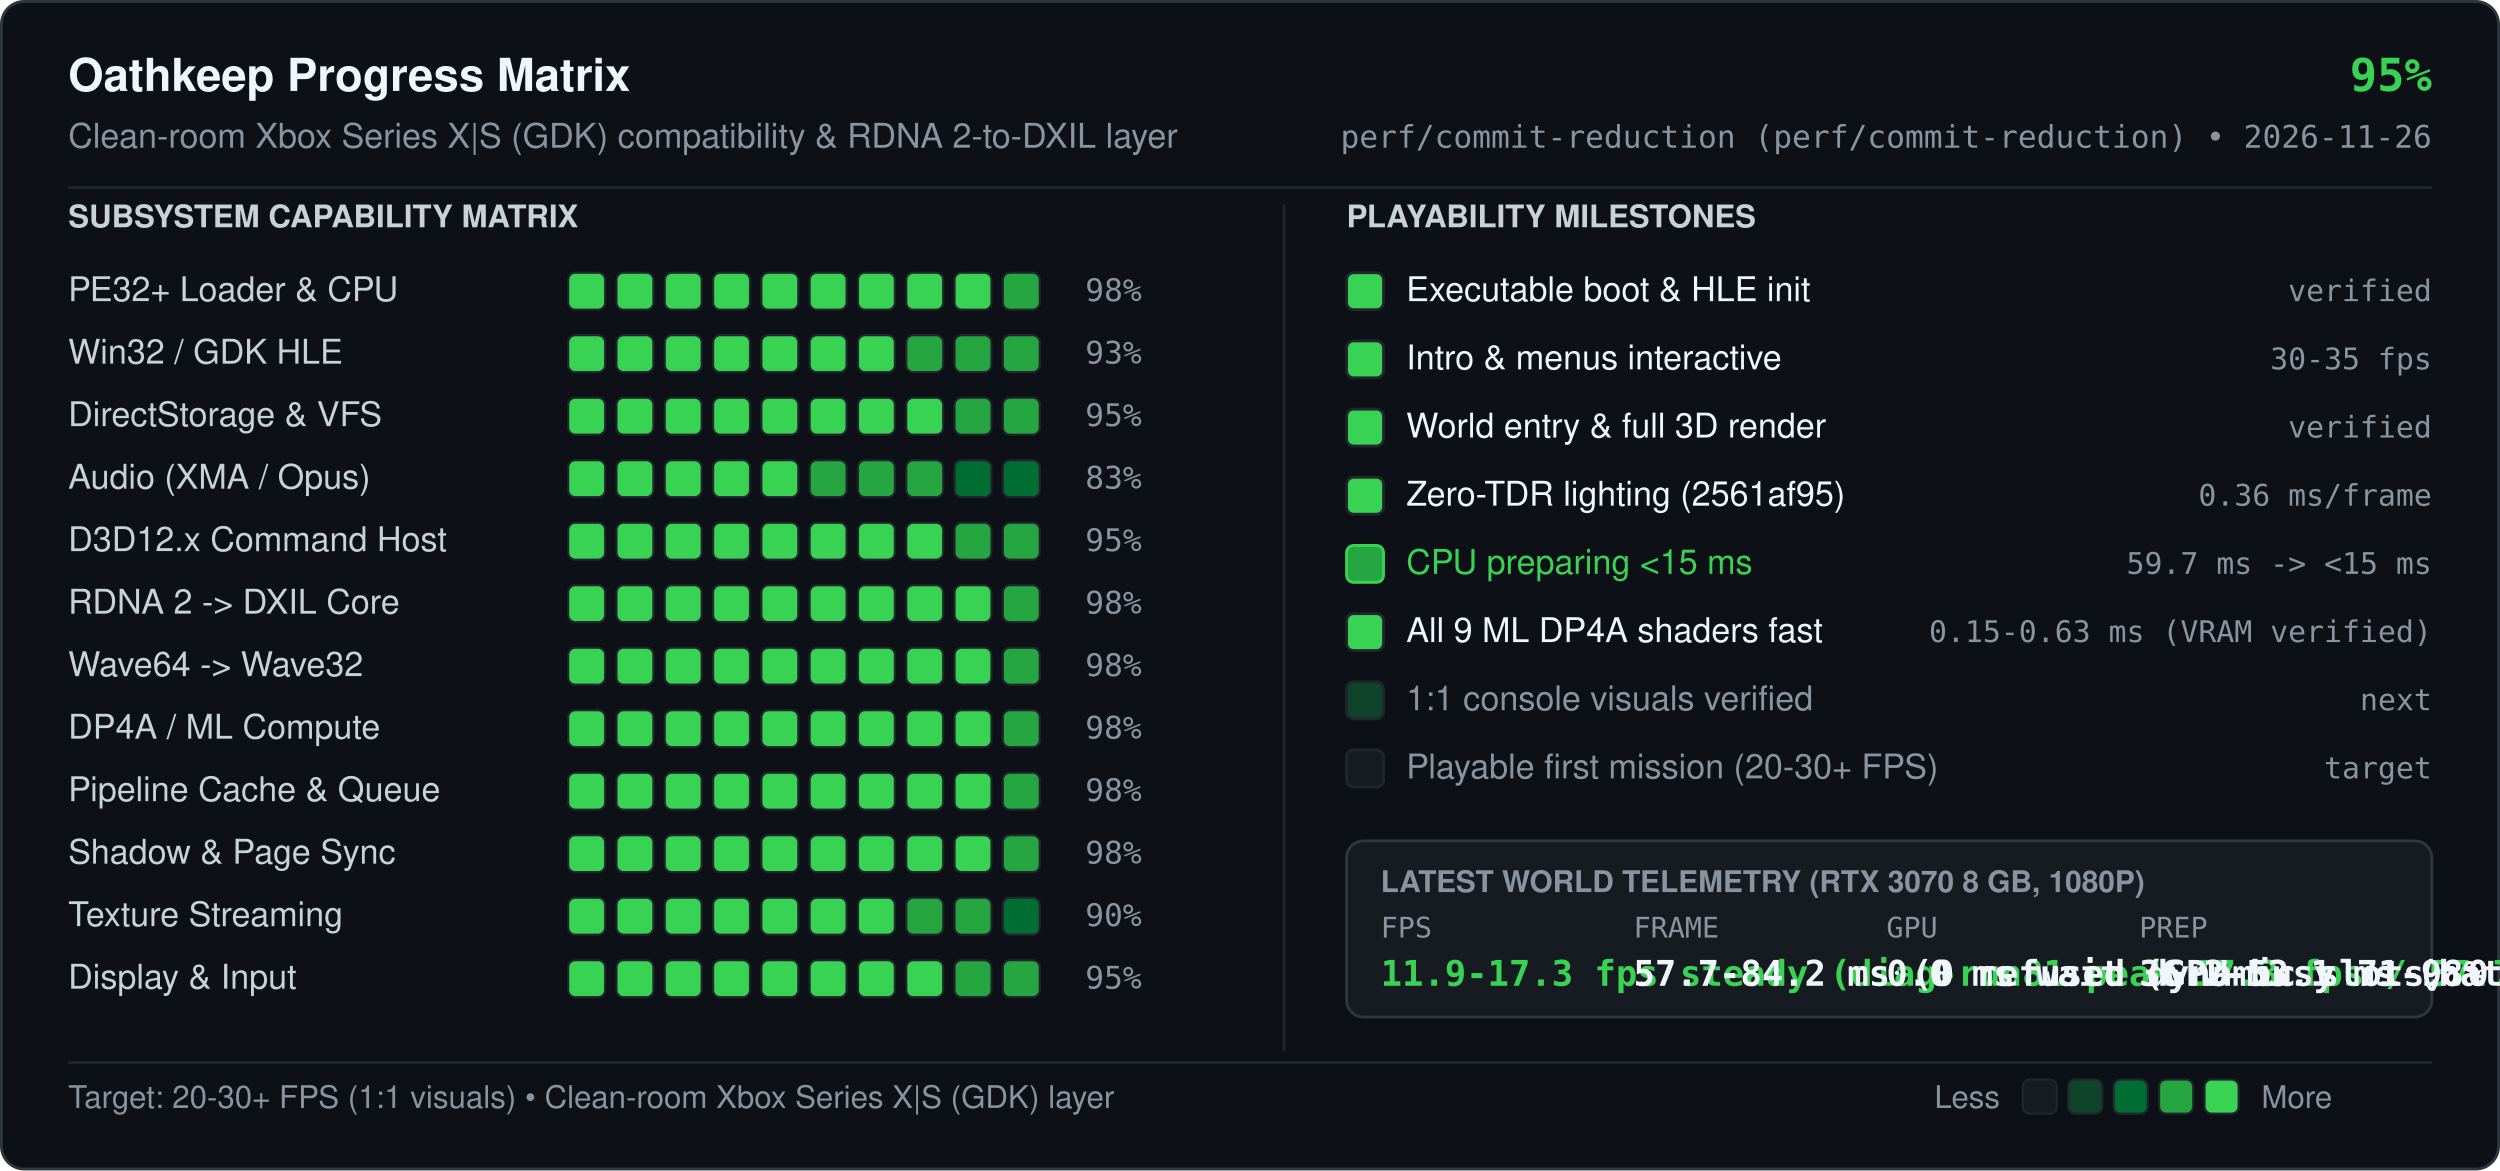
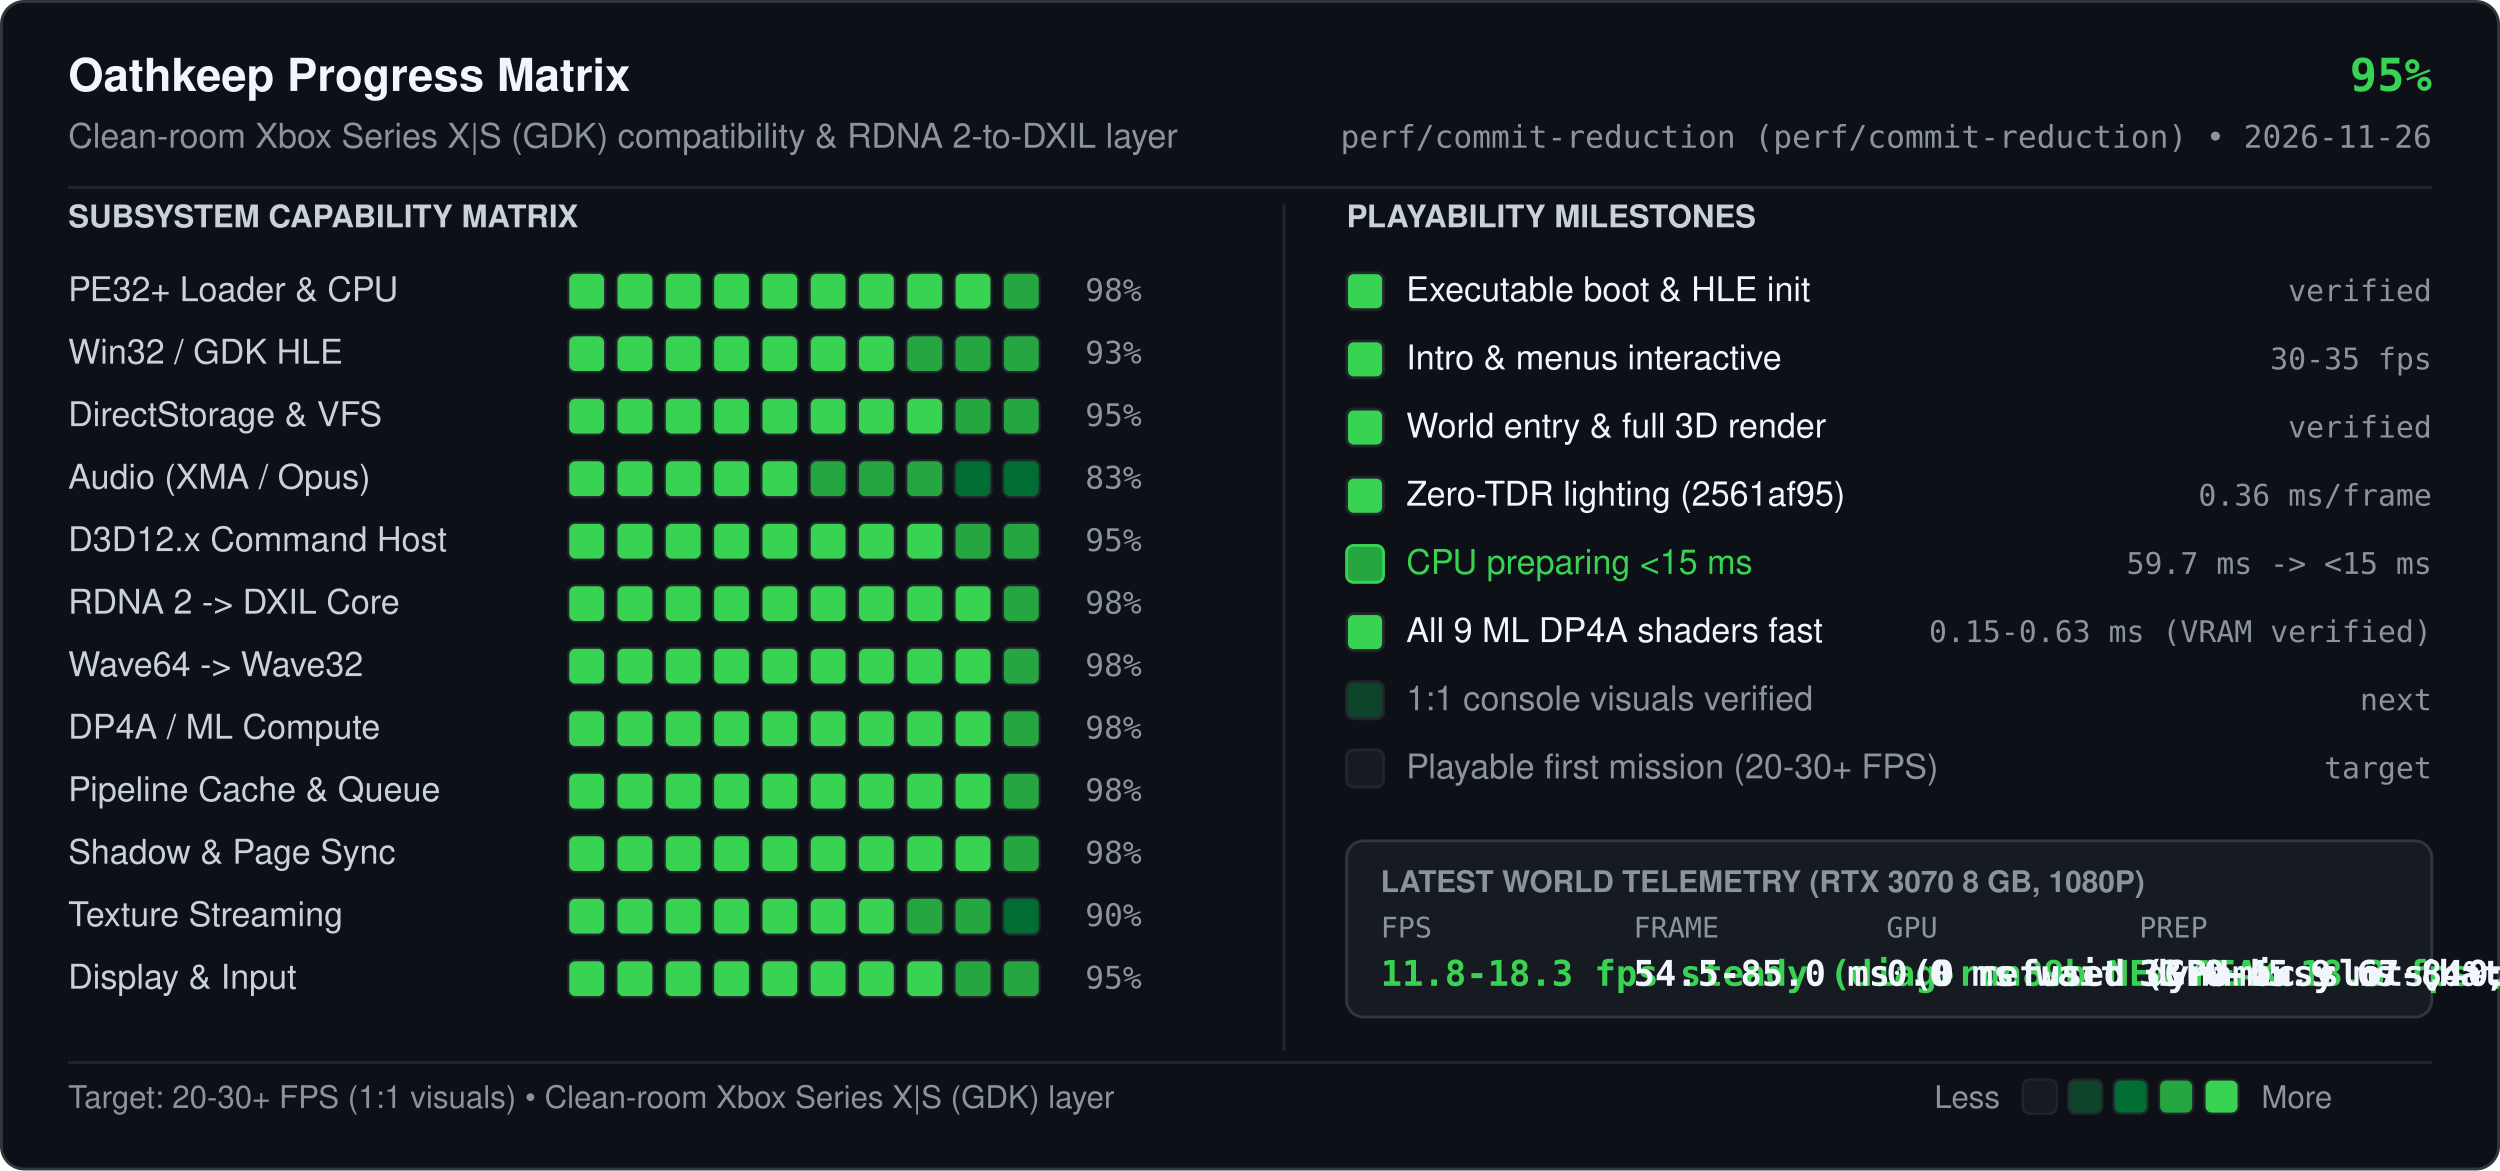
<svg xmlns="http://www.w3.org/2000/svg" width="880" height="412" viewBox="0 0 880 412" role="img" aria-label="Oathkeep Compatibility and Performance Progress">
  <defs>
    <style>text { font-family: -apple-system, BlinkMacSystemFont, 'Segoe UI', Helvetica, Arial, sans-serif; } .mono { font-family: ui-monospace, SFMono-Regular, Menlo, Consolas, monospace; }</style>
  </defs>
  <rect x="0.5" y="0.5" width="879" height="411" rx="8" fill="#0d1117" stroke="#30363d" />
  <text x="24" y="32" fill="#f0f6fc" font-size="16" font-weight="600">Oathkeep Progress Matrix</text>
  <text x="24" y="52" fill="#8b949e" font-size="12">Clean-room Xbox Series X|S (GDK) compatibility &amp; RDNA 2-to-DXIL layer</text>
  <text x="856" y="32" text-anchor="end" fill="#39d353" font-size="16" font-weight="700" class="mono">95%</text>
  <text x="856" y="52" text-anchor="end" fill="#8b949e" font-size="11" class="mono">perf/commit-reduction (perf/commit-reduction) • 2026-11-26</text>
  <line x1="24" y1="66" x2="856" y2="66" stroke="#21262d" />
  <text x="24" y="80" fill="#c9d1d9" font-size="11" font-weight="600">SUBSYSTEM CAPABILITY MATRIX</text>
  <text x="24" y="106" fill="#c9d1d9" font-size="12">PE32+ Loader &amp; CPU</text>
  <rect x="200" y="96" width="13" height="13" rx="2.5" fill="#39d353" stroke="#21262d" stroke-width="0.75" />
  <rect x="217" y="96" width="13" height="13" rx="2.5" fill="#39d353" stroke="#21262d" stroke-width="0.75" />
  <rect x="234" y="96" width="13" height="13" rx="2.5" fill="#39d353" stroke="#21262d" stroke-width="0.75" />
  <rect x="251" y="96" width="13" height="13" rx="2.5" fill="#39d353" stroke="#21262d" stroke-width="0.75" />
  <rect x="268" y="96" width="13" height="13" rx="2.5" fill="#39d353" stroke="#21262d" stroke-width="0.75" />
  <rect x="285" y="96" width="13" height="13" rx="2.5" fill="#39d353" stroke="#21262d" stroke-width="0.75" />
  <rect x="302" y="96" width="13" height="13" rx="2.5" fill="#39d353" stroke="#21262d" stroke-width="0.75" />
  <rect x="319" y="96" width="13" height="13" rx="2.5" fill="#39d353" stroke="#21262d" stroke-width="0.75" />
  <rect x="336" y="96" width="13" height="13" rx="2.5" fill="#39d353" stroke="#21262d" stroke-width="0.75" />
  <rect x="353" y="96" width="13" height="13" rx="2.5" fill="#26a641" stroke="#21262d" stroke-width="0.75" />
  <text x="382" y="106" fill="#8b949e" font-size="11" class="mono"> 98%</text>
  <text x="24" y="128" fill="#c9d1d9" font-size="12">Win32 / GDK HLE</text>
  <rect x="200" y="118" width="13" height="13" rx="2.5" fill="#39d353" stroke="#21262d" stroke-width="0.75" />
  <rect x="217" y="118" width="13" height="13" rx="2.5" fill="#39d353" stroke="#21262d" stroke-width="0.75" />
  <rect x="234" y="118" width="13" height="13" rx="2.5" fill="#39d353" stroke="#21262d" stroke-width="0.75" />
  <rect x="251" y="118" width="13" height="13" rx="2.5" fill="#39d353" stroke="#21262d" stroke-width="0.75" />
  <rect x="268" y="118" width="13" height="13" rx="2.5" fill="#39d353" stroke="#21262d" stroke-width="0.75" />
  <rect x="285" y="118" width="13" height="13" rx="2.5" fill="#39d353" stroke="#21262d" stroke-width="0.75" />
  <rect x="302" y="118" width="13" height="13" rx="2.5" fill="#39d353" stroke="#21262d" stroke-width="0.75" />
  <rect x="319" y="118" width="13" height="13" rx="2.5" fill="#26a641" stroke="#21262d" stroke-width="0.75" />
  <rect x="336" y="118" width="13" height="13" rx="2.5" fill="#26a641" stroke="#21262d" stroke-width="0.75" />
  <rect x="353" y="118" width="13" height="13" rx="2.5" fill="#26a641" stroke="#21262d" stroke-width="0.75" />
  <text x="382" y="128" fill="#8b949e" font-size="11" class="mono"> 93%</text>
  <text x="24" y="150" fill="#c9d1d9" font-size="12">DirectStorage &amp; VFS</text>
  <rect x="200" y="140" width="13" height="13" rx="2.5" fill="#39d353" stroke="#21262d" stroke-width="0.75" />
  <rect x="217" y="140" width="13" height="13" rx="2.5" fill="#39d353" stroke="#21262d" stroke-width="0.75" />
  <rect x="234" y="140" width="13" height="13" rx="2.5" fill="#39d353" stroke="#21262d" stroke-width="0.75" />
  <rect x="251" y="140" width="13" height="13" rx="2.5" fill="#39d353" stroke="#21262d" stroke-width="0.75" />
  <rect x="268" y="140" width="13" height="13" rx="2.5" fill="#39d353" stroke="#21262d" stroke-width="0.75" />
  <rect x="285" y="140" width="13" height="13" rx="2.5" fill="#39d353" stroke="#21262d" stroke-width="0.75" />
  <rect x="302" y="140" width="13" height="13" rx="2.5" fill="#39d353" stroke="#21262d" stroke-width="0.75" />
  <rect x="319" y="140" width="13" height="13" rx="2.5" fill="#39d353" stroke="#21262d" stroke-width="0.75" />
  <rect x="336" y="140" width="13" height="13" rx="2.5" fill="#26a641" stroke="#21262d" stroke-width="0.75" />
  <rect x="353" y="140" width="13" height="13" rx="2.5" fill="#26a641" stroke="#21262d" stroke-width="0.75" />
  <text x="382" y="150" fill="#8b949e" font-size="11" class="mono"> 95%</text>
  <text x="24" y="172" fill="#c9d1d9" font-size="12">Audio (XMA / Opus)</text>
  <rect x="200" y="162" width="13" height="13" rx="2.5" fill="#39d353" stroke="#21262d" stroke-width="0.75" />
  <rect x="217" y="162" width="13" height="13" rx="2.5" fill="#39d353" stroke="#21262d" stroke-width="0.75" />
  <rect x="234" y="162" width="13" height="13" rx="2.5" fill="#39d353" stroke="#21262d" stroke-width="0.75" />
  <rect x="251" y="162" width="13" height="13" rx="2.5" fill="#39d353" stroke="#21262d" stroke-width="0.75" />
  <rect x="268" y="162" width="13" height="13" rx="2.5" fill="#39d353" stroke="#21262d" stroke-width="0.75" />
  <rect x="285" y="162" width="13" height="13" rx="2.5" fill="#26a641" stroke="#21262d" stroke-width="0.75" />
  <rect x="302" y="162" width="13" height="13" rx="2.5" fill="#26a641" stroke="#21262d" stroke-width="0.75" />
  <rect x="319" y="162" width="13" height="13" rx="2.5" fill="#26a641" stroke="#21262d" stroke-width="0.75" />
  <rect x="336" y="162" width="13" height="13" rx="2.5" fill="#006d32" stroke="#21262d" stroke-width="0.75" />
  <rect x="353" y="162" width="13" height="13" rx="2.5" fill="#006d32" stroke="#21262d" stroke-width="0.75" />
  <text x="382" y="172" fill="#8b949e" font-size="11" class="mono"> 83%</text>
  <text x="24" y="194" fill="#c9d1d9" font-size="12">D3D12.x Command Host</text>
  <rect x="200" y="184" width="13" height="13" rx="2.5" fill="#39d353" stroke="#21262d" stroke-width="0.75" />
  <rect x="217" y="184" width="13" height="13" rx="2.5" fill="#39d353" stroke="#21262d" stroke-width="0.75" />
  <rect x="234" y="184" width="13" height="13" rx="2.5" fill="#39d353" stroke="#21262d" stroke-width="0.75" />
  <rect x="251" y="184" width="13" height="13" rx="2.5" fill="#39d353" stroke="#21262d" stroke-width="0.75" />
  <rect x="268" y="184" width="13" height="13" rx="2.5" fill="#39d353" stroke="#21262d" stroke-width="0.75" />
  <rect x="285" y="184" width="13" height="13" rx="2.5" fill="#39d353" stroke="#21262d" stroke-width="0.75" />
  <rect x="302" y="184" width="13" height="13" rx="2.5" fill="#39d353" stroke="#21262d" stroke-width="0.75" />
  <rect x="319" y="184" width="13" height="13" rx="2.5" fill="#39d353" stroke="#21262d" stroke-width="0.75" />
  <rect x="336" y="184" width="13" height="13" rx="2.5" fill="#26a641" stroke="#21262d" stroke-width="0.75" />
  <rect x="353" y="184" width="13" height="13" rx="2.5" fill="#26a641" stroke="#21262d" stroke-width="0.75" />
  <text x="382" y="194" fill="#8b949e" font-size="11" class="mono"> 95%</text>
  <text x="24" y="216" fill="#c9d1d9" font-size="12">RDNA 2 -&gt; DXIL Core</text>
  <rect x="200" y="206" width="13" height="13" rx="2.5" fill="#39d353" stroke="#21262d" stroke-width="0.75" />
  <rect x="217" y="206" width="13" height="13" rx="2.5" fill="#39d353" stroke="#21262d" stroke-width="0.75" />
  <rect x="234" y="206" width="13" height="13" rx="2.5" fill="#39d353" stroke="#21262d" stroke-width="0.75" />
  <rect x="251" y="206" width="13" height="13" rx="2.5" fill="#39d353" stroke="#21262d" stroke-width="0.75" />
  <rect x="268" y="206" width="13" height="13" rx="2.5" fill="#39d353" stroke="#21262d" stroke-width="0.75" />
  <rect x="285" y="206" width="13" height="13" rx="2.5" fill="#39d353" stroke="#21262d" stroke-width="0.75" />
  <rect x="302" y="206" width="13" height="13" rx="2.5" fill="#39d353" stroke="#21262d" stroke-width="0.75" />
  <rect x="319" y="206" width="13" height="13" rx="2.5" fill="#39d353" stroke="#21262d" stroke-width="0.75" />
  <rect x="336" y="206" width="13" height="13" rx="2.5" fill="#39d353" stroke="#21262d" stroke-width="0.75" />
  <rect x="353" y="206" width="13" height="13" rx="2.5" fill="#26a641" stroke="#21262d" stroke-width="0.75" />
  <text x="382" y="216" fill="#8b949e" font-size="11" class="mono"> 98%</text>
  <text x="24" y="238" fill="#c9d1d9" font-size="12">Wave64 -&gt; Wave32</text>
  <rect x="200" y="228" width="13" height="13" rx="2.5" fill="#39d353" stroke="#21262d" stroke-width="0.75" />
  <rect x="217" y="228" width="13" height="13" rx="2.5" fill="#39d353" stroke="#21262d" stroke-width="0.75" />
  <rect x="234" y="228" width="13" height="13" rx="2.5" fill="#39d353" stroke="#21262d" stroke-width="0.75" />
  <rect x="251" y="228" width="13" height="13" rx="2.5" fill="#39d353" stroke="#21262d" stroke-width="0.75" />
  <rect x="268" y="228" width="13" height="13" rx="2.5" fill="#39d353" stroke="#21262d" stroke-width="0.75" />
  <rect x="285" y="228" width="13" height="13" rx="2.5" fill="#39d353" stroke="#21262d" stroke-width="0.75" />
  <rect x="302" y="228" width="13" height="13" rx="2.5" fill="#39d353" stroke="#21262d" stroke-width="0.75" />
  <rect x="319" y="228" width="13" height="13" rx="2.5" fill="#39d353" stroke="#21262d" stroke-width="0.75" />
  <rect x="336" y="228" width="13" height="13" rx="2.5" fill="#39d353" stroke="#21262d" stroke-width="0.75" />
  <rect x="353" y="228" width="13" height="13" rx="2.5" fill="#26a641" stroke="#21262d" stroke-width="0.75" />
  <text x="382" y="238" fill="#8b949e" font-size="11" class="mono"> 98%</text>
  <text x="24" y="260" fill="#c9d1d9" font-size="12">DP4A / ML Compute</text>
  <rect x="200" y="250" width="13" height="13" rx="2.5" fill="#39d353" stroke="#21262d" stroke-width="0.75" />
  <rect x="217" y="250" width="13" height="13" rx="2.5" fill="#39d353" stroke="#21262d" stroke-width="0.75" />
  <rect x="234" y="250" width="13" height="13" rx="2.5" fill="#39d353" stroke="#21262d" stroke-width="0.75" />
  <rect x="251" y="250" width="13" height="13" rx="2.5" fill="#39d353" stroke="#21262d" stroke-width="0.75" />
  <rect x="268" y="250" width="13" height="13" rx="2.5" fill="#39d353" stroke="#21262d" stroke-width="0.75" />
  <rect x="285" y="250" width="13" height="13" rx="2.5" fill="#39d353" stroke="#21262d" stroke-width="0.75" />
  <rect x="302" y="250" width="13" height="13" rx="2.5" fill="#39d353" stroke="#21262d" stroke-width="0.75" />
  <rect x="319" y="250" width="13" height="13" rx="2.5" fill="#39d353" stroke="#21262d" stroke-width="0.75" />
  <rect x="336" y="250" width="13" height="13" rx="2.5" fill="#39d353" stroke="#21262d" stroke-width="0.75" />
  <rect x="353" y="250" width="13" height="13" rx="2.5" fill="#26a641" stroke="#21262d" stroke-width="0.75" />
  <text x="382" y="260" fill="#8b949e" font-size="11" class="mono"> 98%</text>
  <text x="24" y="282" fill="#c9d1d9" font-size="12">Pipeline Cache &amp; Queue</text>
  <rect x="200" y="272" width="13" height="13" rx="2.5" fill="#39d353" stroke="#21262d" stroke-width="0.75" />
  <rect x="217" y="272" width="13" height="13" rx="2.5" fill="#39d353" stroke="#21262d" stroke-width="0.75" />
  <rect x="234" y="272" width="13" height="13" rx="2.5" fill="#39d353" stroke="#21262d" stroke-width="0.75" />
  <rect x="251" y="272" width="13" height="13" rx="2.5" fill="#39d353" stroke="#21262d" stroke-width="0.75" />
  <rect x="268" y="272" width="13" height="13" rx="2.5" fill="#39d353" stroke="#21262d" stroke-width="0.75" />
  <rect x="285" y="272" width="13" height="13" rx="2.5" fill="#39d353" stroke="#21262d" stroke-width="0.75" />
  <rect x="302" y="272" width="13" height="13" rx="2.5" fill="#39d353" stroke="#21262d" stroke-width="0.75" />
  <rect x="319" y="272" width="13" height="13" rx="2.5" fill="#39d353" stroke="#21262d" stroke-width="0.75" />
  <rect x="336" y="272" width="13" height="13" rx="2.5" fill="#39d353" stroke="#21262d" stroke-width="0.75" />
  <rect x="353" y="272" width="13" height="13" rx="2.5" fill="#26a641" stroke="#21262d" stroke-width="0.75" />
  <text x="382" y="282" fill="#8b949e" font-size="11" class="mono"> 98%</text>
  <text x="24" y="304" fill="#c9d1d9" font-size="12">Shadow &amp; Page Sync</text>
  <rect x="200" y="294" width="13" height="13" rx="2.5" fill="#39d353" stroke="#21262d" stroke-width="0.75" />
  <rect x="217" y="294" width="13" height="13" rx="2.5" fill="#39d353" stroke="#21262d" stroke-width="0.75" />
  <rect x="234" y="294" width="13" height="13" rx="2.5" fill="#39d353" stroke="#21262d" stroke-width="0.75" />
  <rect x="251" y="294" width="13" height="13" rx="2.5" fill="#39d353" stroke="#21262d" stroke-width="0.75" />
  <rect x="268" y="294" width="13" height="13" rx="2.5" fill="#39d353" stroke="#21262d" stroke-width="0.75" />
  <rect x="285" y="294" width="13" height="13" rx="2.5" fill="#39d353" stroke="#21262d" stroke-width="0.75" />
  <rect x="302" y="294" width="13" height="13" rx="2.5" fill="#39d353" stroke="#21262d" stroke-width="0.75" />
  <rect x="319" y="294" width="13" height="13" rx="2.5" fill="#39d353" stroke="#21262d" stroke-width="0.75" />
  <rect x="336" y="294" width="13" height="13" rx="2.5" fill="#39d353" stroke="#21262d" stroke-width="0.75" />
  <rect x="353" y="294" width="13" height="13" rx="2.5" fill="#26a641" stroke="#21262d" stroke-width="0.75" />
  <text x="382" y="304" fill="#8b949e" font-size="11" class="mono"> 98%</text>
  <text x="24" y="326" fill="#c9d1d9" font-size="12">Texture Streaming</text>
  <rect x="200" y="316" width="13" height="13" rx="2.5" fill="#39d353" stroke="#21262d" stroke-width="0.75" />
  <rect x="217" y="316" width="13" height="13" rx="2.5" fill="#39d353" stroke="#21262d" stroke-width="0.75" />
  <rect x="234" y="316" width="13" height="13" rx="2.5" fill="#39d353" stroke="#21262d" stroke-width="0.75" />
  <rect x="251" y="316" width="13" height="13" rx="2.5" fill="#39d353" stroke="#21262d" stroke-width="0.75" />
  <rect x="268" y="316" width="13" height="13" rx="2.5" fill="#39d353" stroke="#21262d" stroke-width="0.75" />
  <rect x="285" y="316" width="13" height="13" rx="2.5" fill="#39d353" stroke="#21262d" stroke-width="0.75" />
  <rect x="302" y="316" width="13" height="13" rx="2.5" fill="#39d353" stroke="#21262d" stroke-width="0.75" />
  <rect x="319" y="316" width="13" height="13" rx="2.5" fill="#26a641" stroke="#21262d" stroke-width="0.75" />
  <rect x="336" y="316" width="13" height="13" rx="2.5" fill="#26a641" stroke="#21262d" stroke-width="0.75" />
  <rect x="353" y="316" width="13" height="13" rx="2.5" fill="#006d32" stroke="#21262d" stroke-width="0.75" />
  <text x="382" y="326" fill="#8b949e" font-size="11" class="mono"> 90%</text>
  <text x="24" y="348" fill="#c9d1d9" font-size="12">Display &amp; Input</text>
  <rect x="200" y="338" width="13" height="13" rx="2.5" fill="#39d353" stroke="#21262d" stroke-width="0.75" />
  <rect x="217" y="338" width="13" height="13" rx="2.5" fill="#39d353" stroke="#21262d" stroke-width="0.75" />
  <rect x="234" y="338" width="13" height="13" rx="2.5" fill="#39d353" stroke="#21262d" stroke-width="0.75" />
  <rect x="251" y="338" width="13" height="13" rx="2.5" fill="#39d353" stroke="#21262d" stroke-width="0.75" />
  <rect x="268" y="338" width="13" height="13" rx="2.5" fill="#39d353" stroke="#21262d" stroke-width="0.75" />
  <rect x="285" y="338" width="13" height="13" rx="2.5" fill="#39d353" stroke="#21262d" stroke-width="0.75" />
  <rect x="302" y="338" width="13" height="13" rx="2.5" fill="#39d353" stroke="#21262d" stroke-width="0.75" />
  <rect x="319" y="338" width="13" height="13" rx="2.5" fill="#39d353" stroke="#21262d" stroke-width="0.75" />
  <rect x="336" y="338" width="13" height="13" rx="2.5" fill="#26a641" stroke="#21262d" stroke-width="0.75" />
  <rect x="353" y="338" width="13" height="13" rx="2.5" fill="#26a641" stroke="#21262d" stroke-width="0.75" />
  <text x="382" y="348" fill="#8b949e" font-size="11" class="mono"> 95%</text>
  <line x1="452" y1="72" x2="452" y2="370" stroke="#21262d" />
  <text x="474" y="80" fill="#c9d1d9" font-size="11" font-weight="600">PLAYABILITY MILESTONES</text>
  <rect x="474" y="96" width="13" height="13" rx="2.5" fill="#39d353" stroke="#21262d" stroke-width="1" />
  <text x="495" y="106" fill="#f0f6fc" font-size="12" font-weight="500">Executable boot &amp; HLE init</text>
  <text x="856" y="106" text-anchor="end" fill="#8b949e" font-size="10.5" class="mono">verified</text>
  <rect x="474" y="120" width="13" height="13" rx="2.5" fill="#39d353" stroke="#21262d" stroke-width="1" />
  <text x="495" y="130" fill="#f0f6fc" font-size="12" font-weight="500">Intro &amp; menus interactive</text>
  <text x="856" y="130" text-anchor="end" fill="#8b949e" font-size="10.5" class="mono">30-35 fps</text>
  <rect x="474" y="144" width="13" height="13" rx="2.5" fill="#39d353" stroke="#21262d" stroke-width="1" />
  <text x="495" y="154" fill="#f0f6fc" font-size="12" font-weight="500">World entry &amp; full 3D render</text>
  <text x="856" y="154" text-anchor="end" fill="#8b949e" font-size="10.5" class="mono">verified</text>
  <rect x="474" y="168" width="13" height="13" rx="2.5" fill="#39d353" stroke="#21262d" stroke-width="1" />
  <text x="495" y="178" fill="#f0f6fc" font-size="12" font-weight="500">Zero-TDR lighting (2561af95)</text>
  <text x="856" y="178" text-anchor="end" fill="#8b949e" font-size="10.5" class="mono">0.36 ms/frame</text>
  <rect x="474" y="192" width="13" height="13" rx="2.5" fill="#26a641" stroke="#39d353" stroke-width="1" />
  <text x="495" y="202" fill="#39d353" font-size="12" font-weight="500">CPU preparing &lt;15 ms</text>
  <text x="856" y="202" text-anchor="end" fill="#8b949e" font-size="10.5" class="mono">59.7 ms -&gt; &lt;15 ms</text>
  <rect x="474" y="216" width="13" height="13" rx="2.5" fill="#39d353" stroke="#21262d" stroke-width="1" />
  <text x="495" y="226" fill="#f0f6fc" font-size="12" font-weight="500">All 9 ML DP4A shaders fast</text>
  <text x="856" y="226" text-anchor="end" fill="#8b949e" font-size="10.5" class="mono">0.15-0.63 ms (VRAM verified)</text>
  <rect x="474" y="240" width="13" height="13" rx="2.5" fill="#0e4429" stroke="#21262d" stroke-width="1" />
  <text x="495" y="250" fill="#8b949e" font-size="12" font-weight="500">1:1 console visuals verified</text>
  <text x="856" y="250" text-anchor="end" fill="#8b949e" font-size="10.5" class="mono">next</text>
  <rect x="474" y="264" width="13" height="13" rx="2.5" fill="#161b22" stroke="#21262d" stroke-width="1" />
  <text x="495" y="274" fill="#8b949e" font-size="12" font-weight="500">Playable first mission (20-30+ FPS)</text>
  <text x="856" y="274" text-anchor="end" fill="#8b949e" font-size="10.5" class="mono">target</text>
  <rect x="474" y="296" width="382" height="62" rx="6" fill="#161b22" stroke="#30363d" />
  <text x="486" y="314" fill="#8b949e" font-size="10.5" font-weight="600">LATEST WORLD TELEMETRY (RTX 3070 8 GB, 1080P)</text>
  <text x="486" y="330" fill="#8b949e" font-size="10" class="mono">FPS</text>
-   <text x="486" y="347" fill="#39d353" font-size="12.5" font-weight="600" class="mono">11.9-17.3 fps steady (diag-run81 peak 17.3 fps / 57.7 ms, +10% over run79; heavy scenes +16-43% in run82)</text>
+   <text x="486" y="347" fill="#39d353" font-size="12.5" font-weight="600" class="mono">11.8-18.3 fps steady (diag-run89b NEW PEAK 18.3 fps / 54.5 ms; heavy scenes +17-38% over run88)</text>
  <text x="575" y="330" fill="#8b949e" font-size="10" class="mono">FRAME</text>
-   <text x="575" y="347" fill="#f0f6fc" font-size="12.5" font-weight="600" class="mono">57.7-84.2 ms (0 refused dynamic slots, 0 crashes/TDRs, 0.0 ms GPU wait)</text>
+   <text x="575" y="347" fill="#f0f6fc" font-size="12.5" font-weight="600" class="mono">54.5-85.0 ms (0 refused dynamic slots, 0 crashes/TDRs, 0.0 ms GPU wait)</text>
  <text x="664" y="330" fill="#8b949e" font-size="10" class="mono">GPU</text>
-   <text x="664" y="347" fill="#f0f6fc" font-size="12.5" font-weight="600" class="mono">0.0 ms wait (GPU busy 71-98% at ~95 W; 100% CPU-bound on recording + submit thread)</text>
+   <text x="664" y="347" fill="#f0f6fc" font-size="12.5" font-weight="600" class="mono">0.0 ms wait (GPU busy 67-84%; CPU-bound on recording make_at + submit preparing)</text>
  <text x="753" y="330" fill="#8b949e" font-size="10" class="mono">PREP</text>
-   <text x="753" y="347" fill="#f0f6fc" font-size="12.5" font-weight="600" class="mono">36.2-53.1 ms (batch_flush 15.3-20.3 ms, moves shadow 11.3-17.5 ms, rec 121.6-134.9 ms, make_at 32.5-37.5 ms)</text>
+   <text x="753" y="347" fill="#f0f6fc" font-size="12.5" font-weight="600" class="mono">33.0-45.9 ms (batch_flush 12.4-22.5 ms, stale 4.6 ms, run_deferred 4.4 ms, snapshots 2.8 ms)</text>
  <line x1="24" y1="374" x2="856" y2="374" stroke="#21262d" />
  <text x="24" y="390" fill="#8b949e" font-size="11">Target: 20-30+ FPS (1:1 visuals) • Clean-room Xbox Series X|S (GDK) layer</text>
  <text x="704" y="390" text-anchor="end" fill="#8b949e" font-size="11">Less</text>
  <rect x="712" y="380" width="12" height="12" rx="2.5" fill="#161b22" stroke="#21262d" stroke-width="0.75" />
  <rect x="728" y="380" width="12" height="12" rx="2.5" fill="#0e4429" stroke="#21262d" stroke-width="0.75" />
  <rect x="744" y="380" width="12" height="12" rx="2.5" fill="#006d32" stroke="#21262d" stroke-width="0.75" />
  <rect x="760" y="380" width="12" height="12" rx="2.5" fill="#26a641" stroke="#21262d" stroke-width="0.75" />
  <rect x="776" y="380" width="12" height="12" rx="2.5" fill="#39d353" stroke="#21262d" stroke-width="0.75" />
  <text x="796" y="390" fill="#8b949e" font-size="11">More</text>
</svg>
